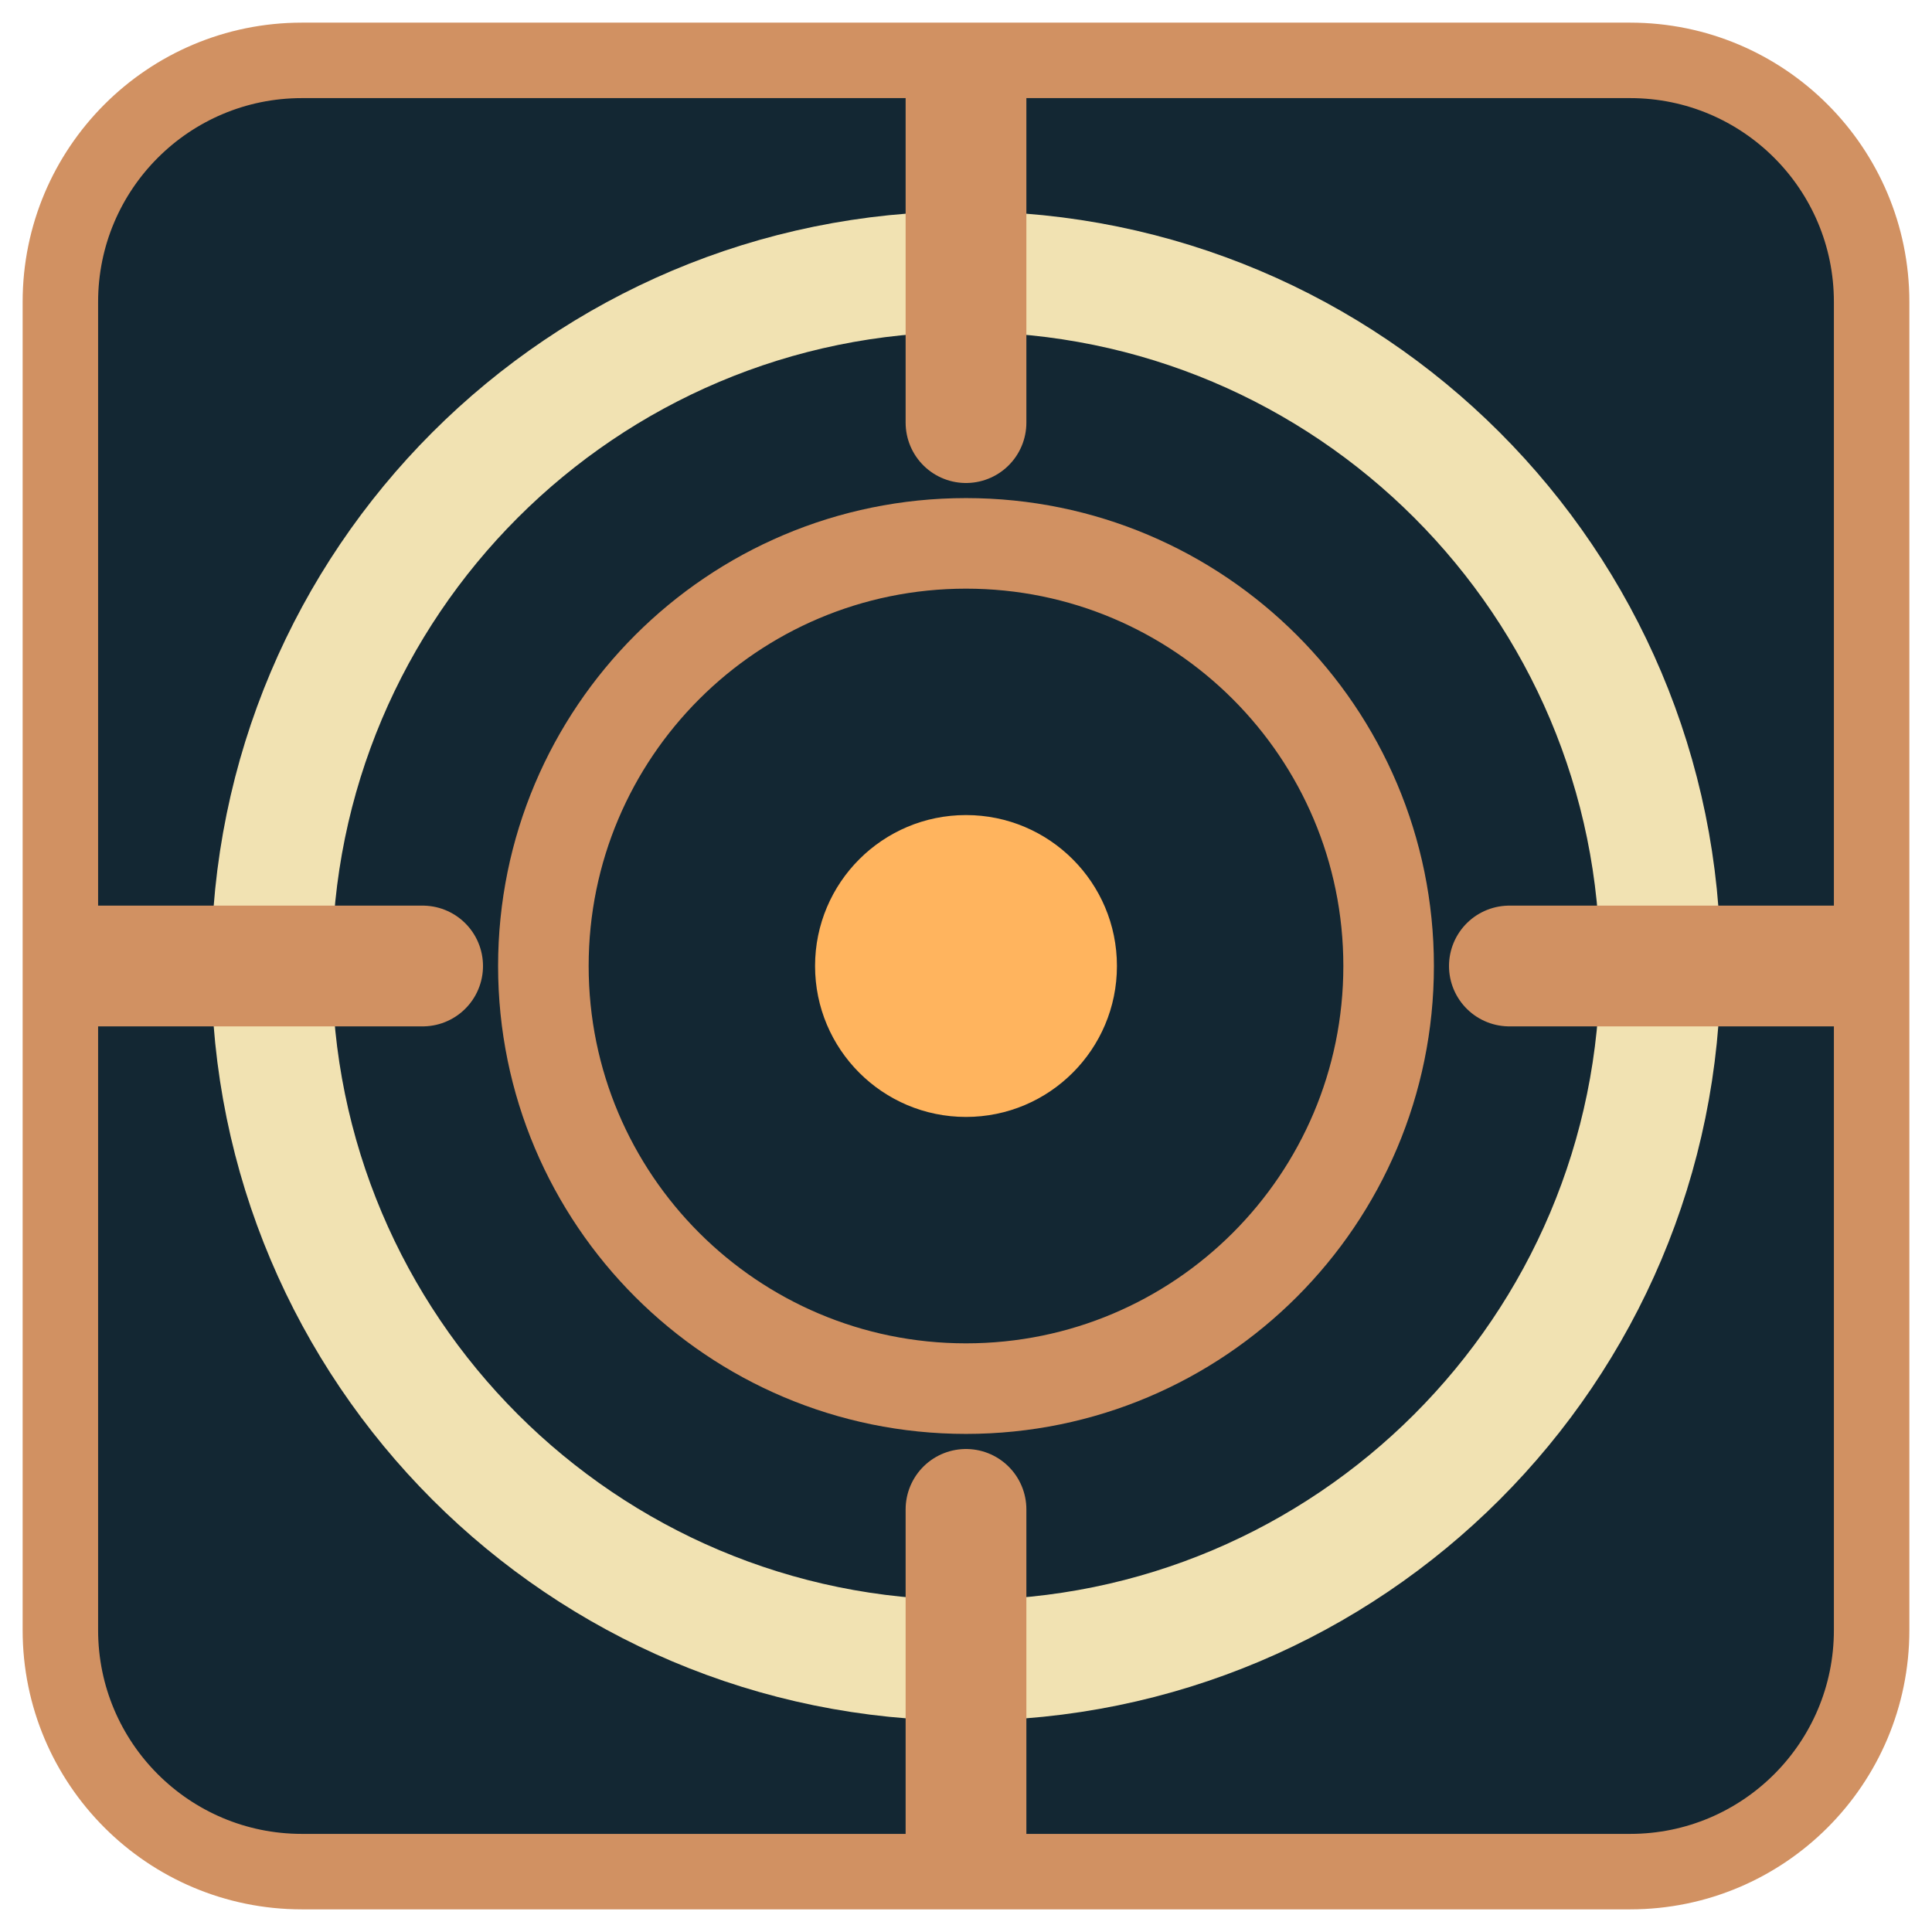
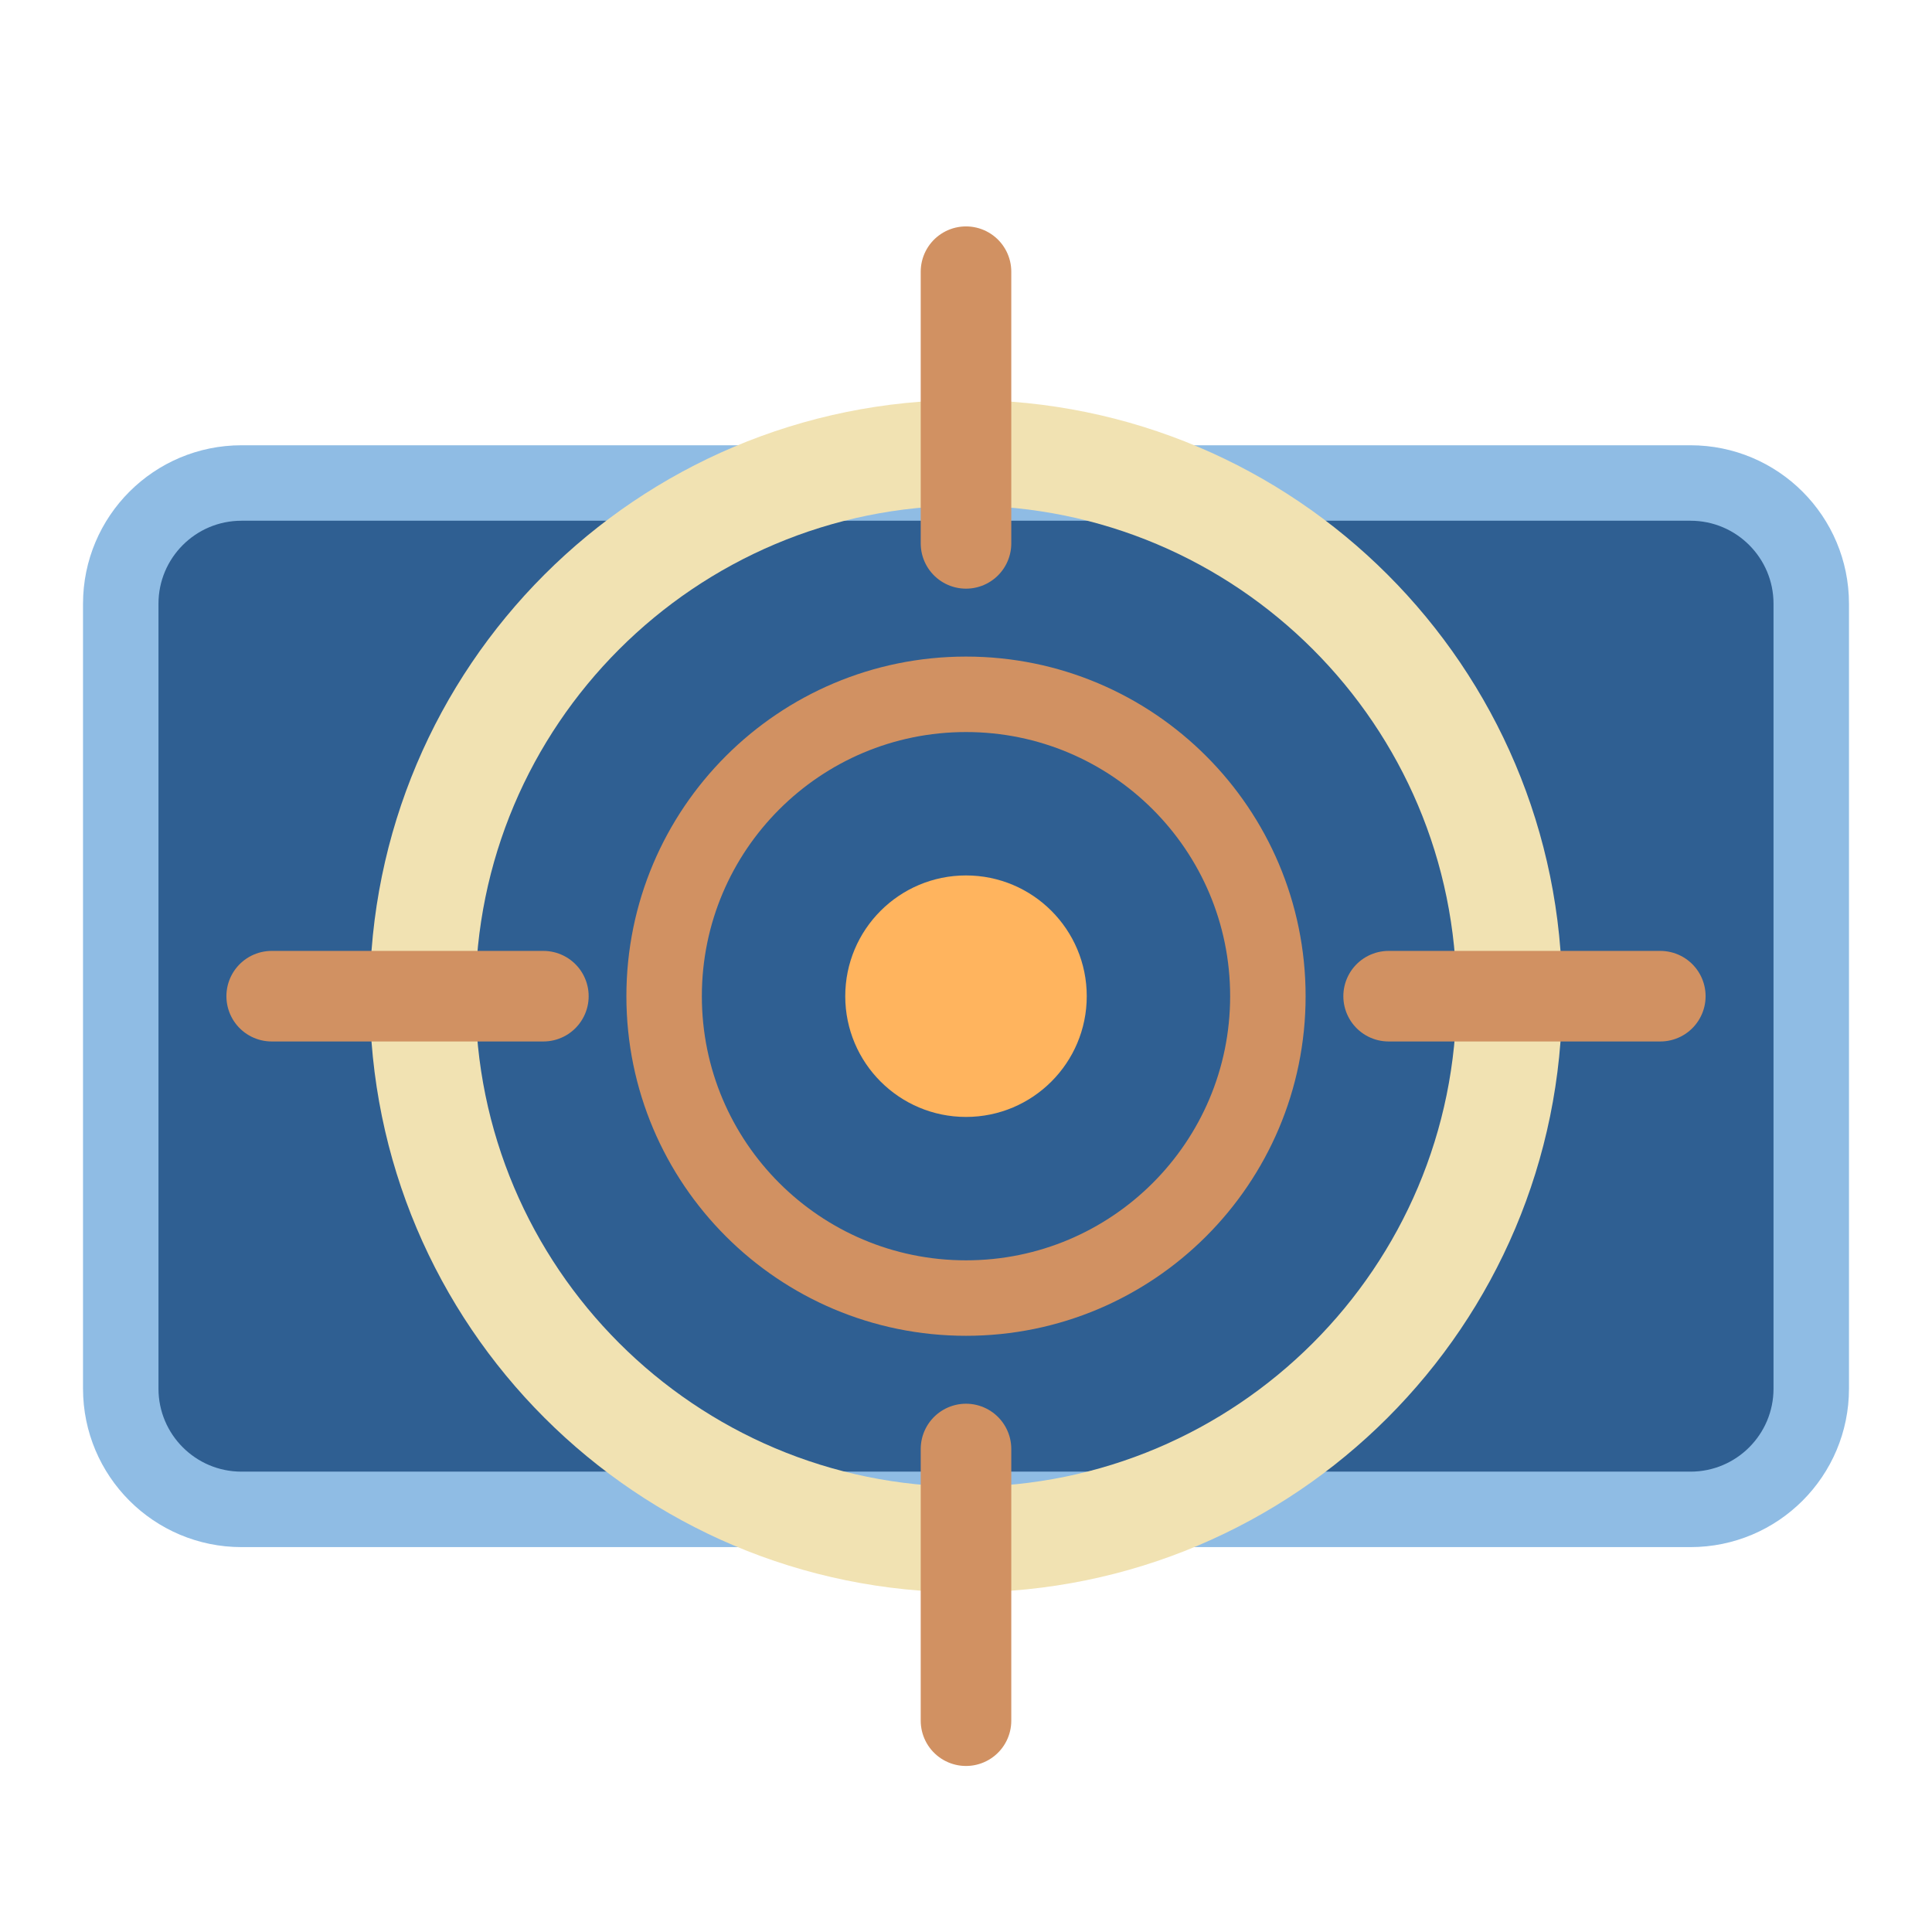
<svg xmlns="http://www.w3.org/2000/svg" viewBox="0 0 64 64">
-   <rect x="2" y="2" width="60" height="60" rx="8" fill="#132733" stroke="#d19162" stroke-width="2.5" />
-   <circle cx="32" cy="32" r="23" fill="none" stroke="#f1e2b2" stroke-width="4" />
-   <circle cx="32" cy="32" r="14" fill="none" stroke="#d19162" stroke-width="3" />
-   <circle cx="32" cy="32" r="5" fill="#ffb45e" />
-   <path d="M32 3 V14 M32 50 V61 M3 32 H14 M50 32 H61" stroke="#d19162" stroke-width="4" stroke-linecap="round" />
+   <rect x="4" y="16" width="56" height="34" rx="4" fill="#2f5f92" stroke="#8fbce4" stroke-width="2.5" />
+   <circle cx="32" cy="33" r="18" fill="none" stroke="#f1e2b2" stroke-width="3.5" />
+   <circle cx="32" cy="33" r="10" fill="none" stroke="#d19162" stroke-width="2.5" />
+   <circle cx="32" cy="33" r="4" fill="#ffb45e" />
+   <path d="M32 9 V18 M32 48 V57 M9 33 H18 M46 33 H55" stroke="#d19162" stroke-width="3" stroke-linecap="round" />
</svg>
